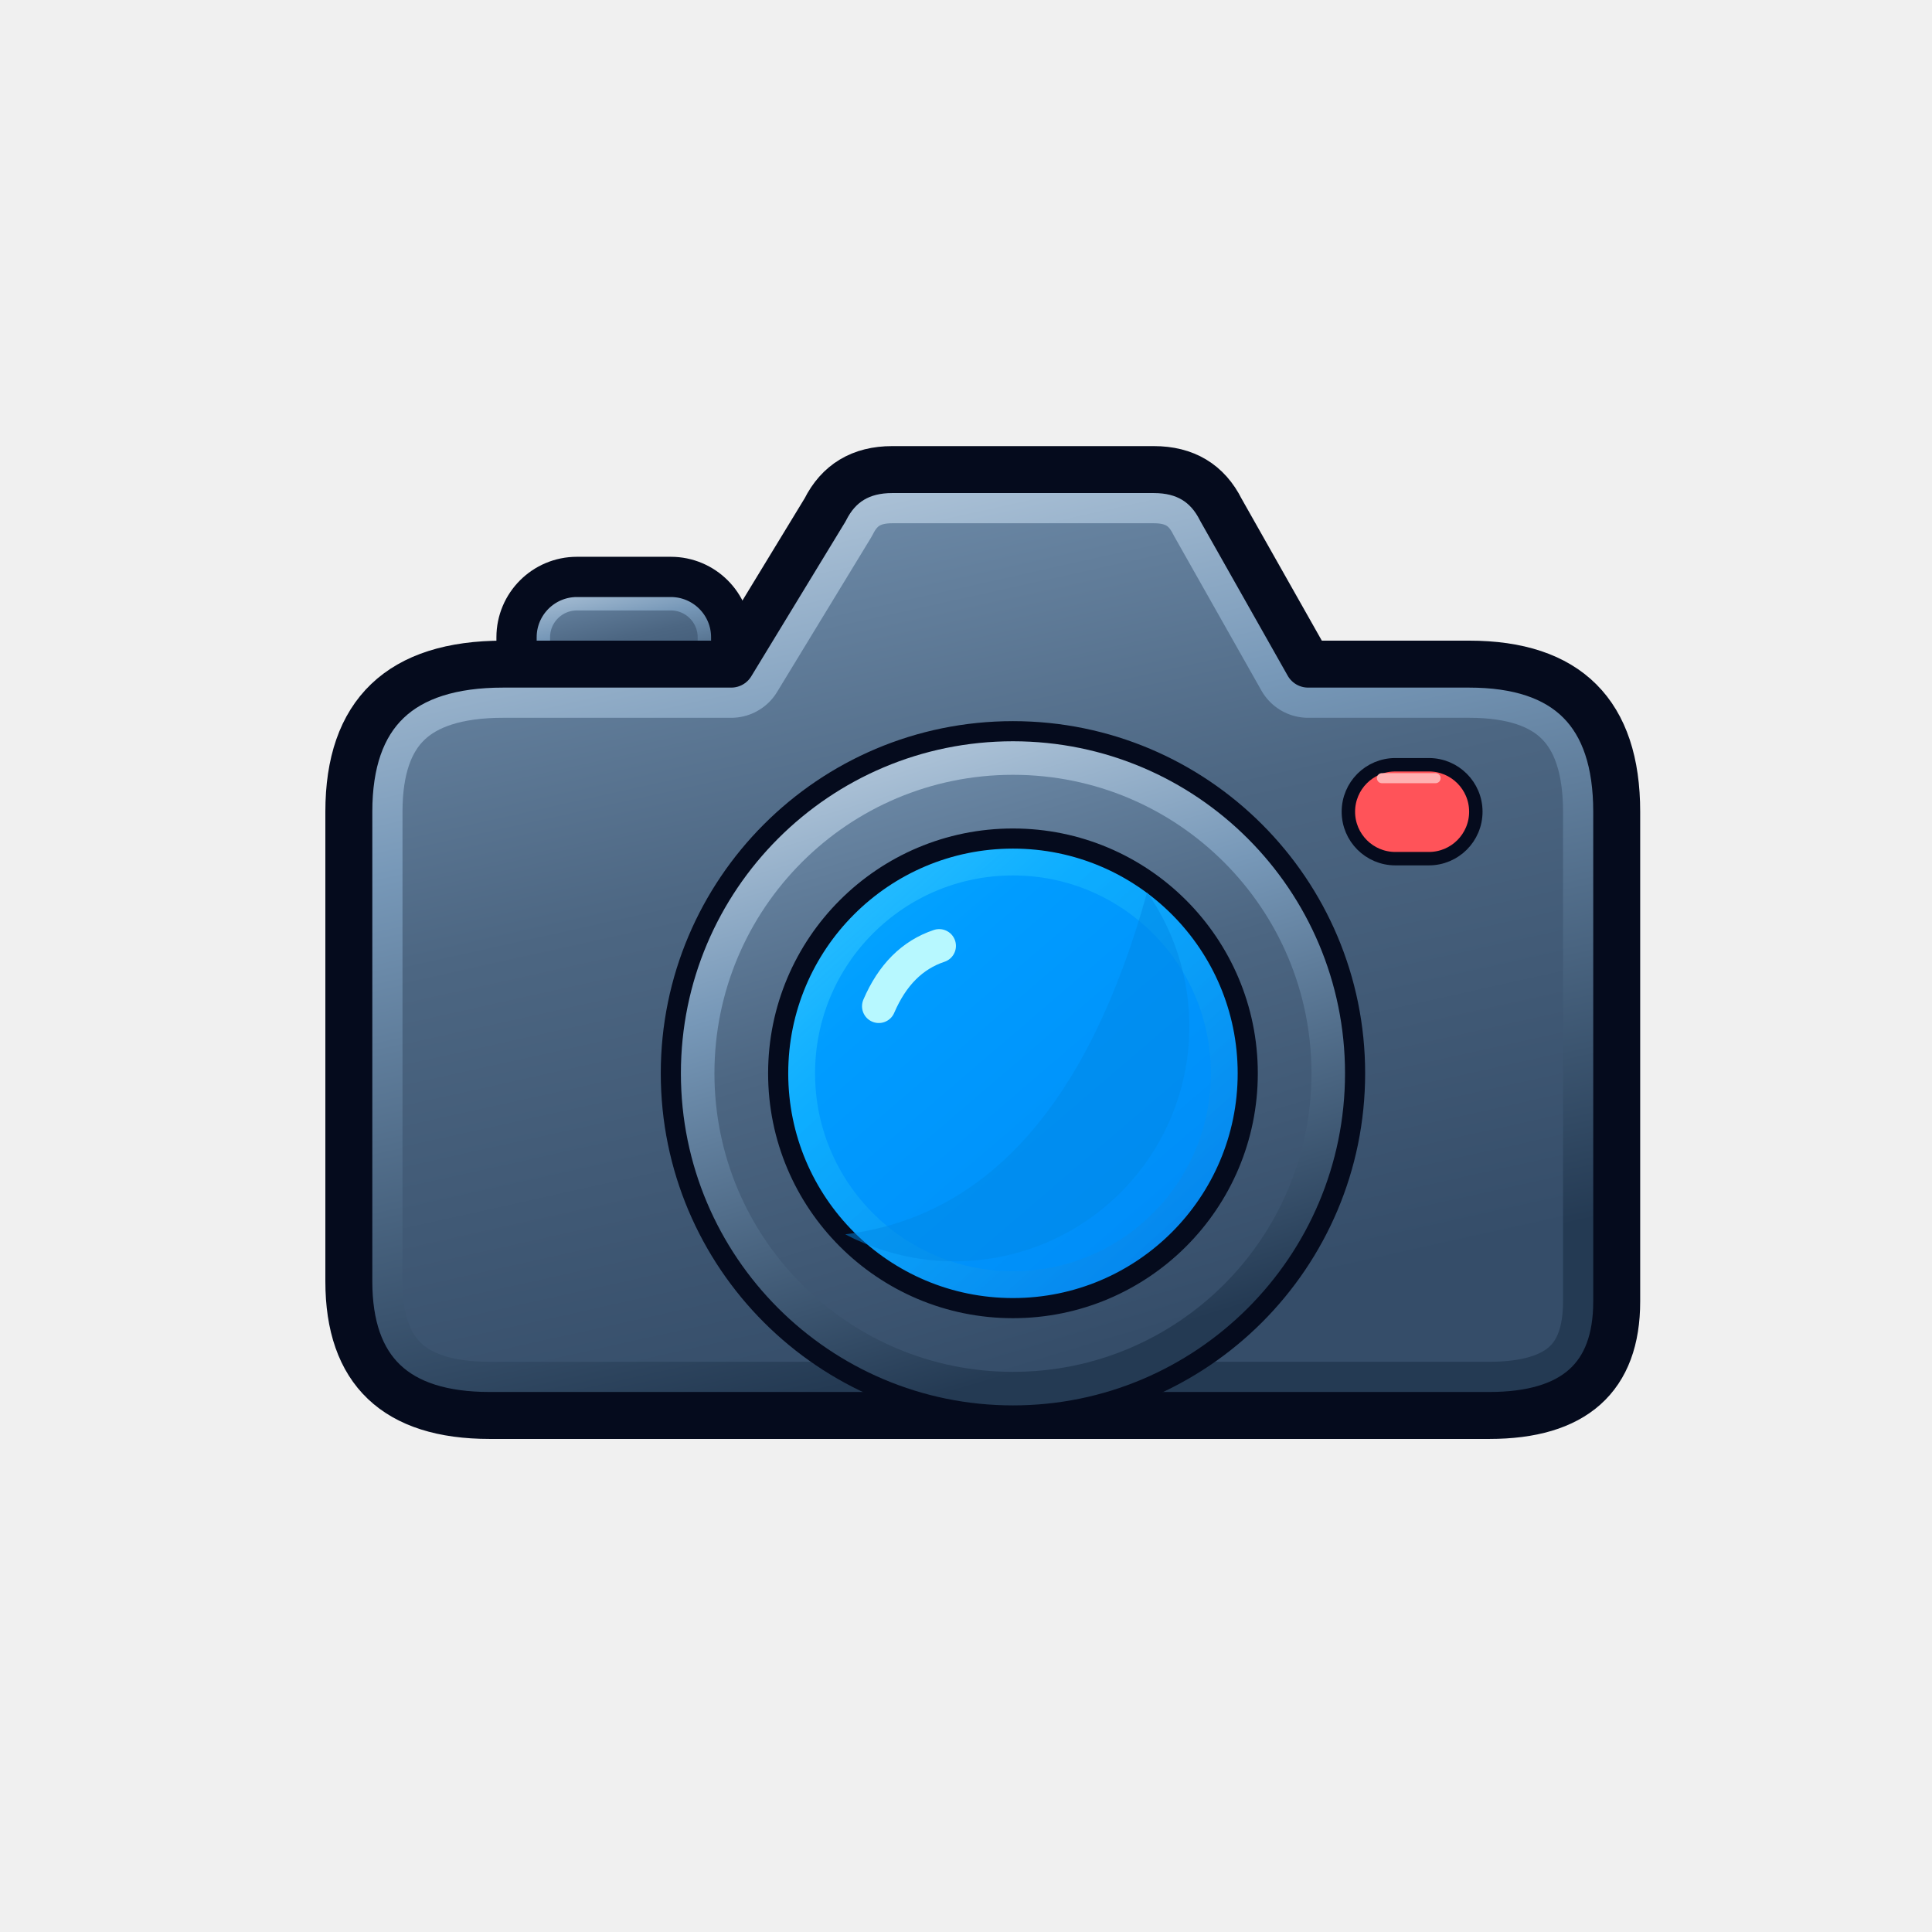
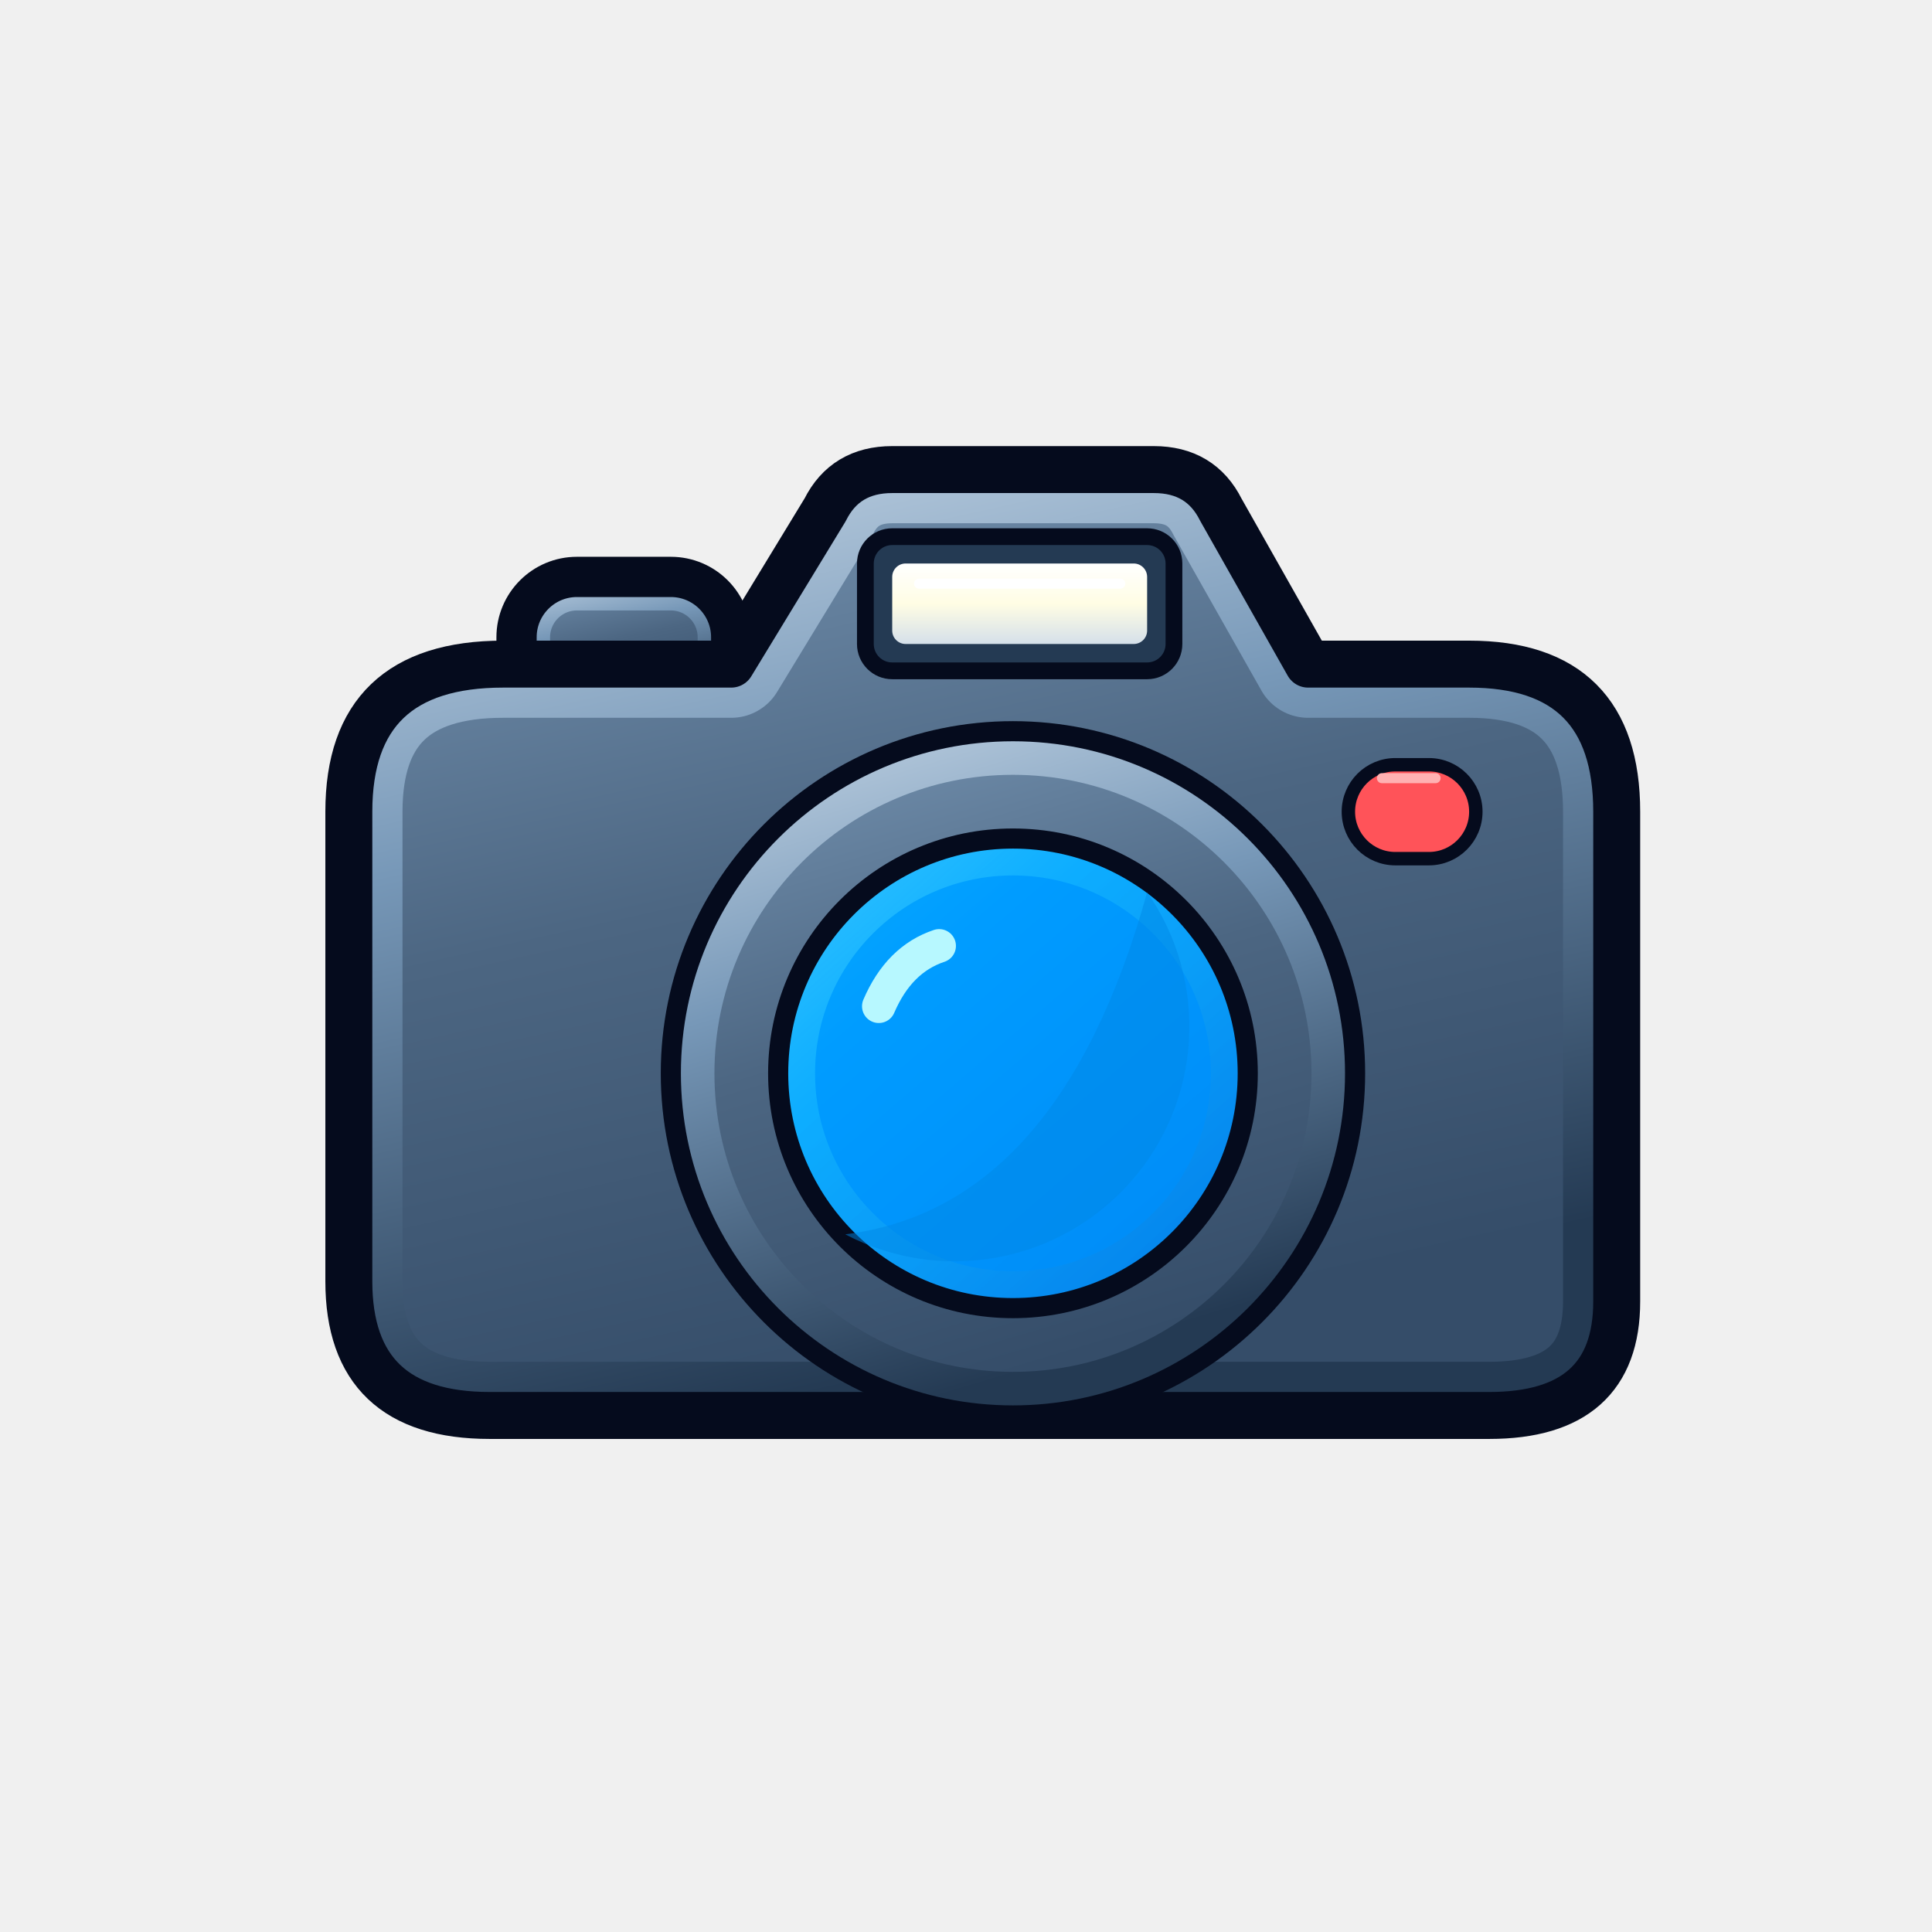
<svg xmlns="http://www.w3.org/2000/svg" width="288" height="288" viewBox="0 0 288 288" role="img" aria-labelledby="photo-camera-title">
  <defs>
    <linearGradient id="photo-camera-steel" gradientUnits="objectBoundingBox" x1="0" y1="0" x2="0.3" y2="1">
      <stop offset="0" stop-color="#7896b4" stop-opacity="1" />
      <stop offset="0.5" stop-color="#4c6682" stop-opacity="1" />
      <stop offset="1" stop-color="#354d69" stop-opacity="1" />
    </linearGradient>
    <linearGradient id="photo-camera-steel-edge" gradientUnits="objectBoundingBox" x1="0" y1="0" x2="0.3" y2="1">
      <stop offset="0" stop-color="#c4d5e5" stop-opacity="1" />
      <stop offset="0.4" stop-color="#7798b8" stop-opacity="1" />
      <stop offset="1" stop-color="#243a53" stop-opacity="1" />
    </linearGradient>
    <linearGradient id="photo-camera-blue" gradientUnits="userSpaceOnUse" x1="96" y1="93" x2="192" y2="205">
      <stop offset="0" stop-color="#10c4fb" stop-opacity="1" />
      <stop offset="0.45" stop-color="#009cff" stop-opacity="1" />
      <stop offset="1" stop-color="#0085f4" stop-opacity="1" />
    </linearGradient>
    <linearGradient id="photo-camera-blue-edge" gradientUnits="userSpaceOnUse" x1="91" y1="92" x2="191" y2="203">
      <stop offset="0" stop-color="#83e7ff" stop-opacity="1" />
      <stop offset="0.5" stop-color="#16b9ff" stop-opacity="0.6" />
      <stop offset="1" stop-color="#006bdd" stop-opacity="0.7" />
    </linearGradient>
    <rect id="photo-camera-shutter" x="77" y="86" width="32" height="23" rx="9" />
    <clipPath id="photo-camera-shutter-clip">
      <use href="#photo-camera-shutter" />
    </clipPath>
    <path id="photo-camera-body" d="M75 99 H109 L123 76 Q126 70 133 70 H172 Q179 70 182 76 L195 99 H219 Q241 99 241 121 V194 Q241 211 222 211 H73 Q52 211 52 191 V121 Q52 99 75 99 Z" />
    <clipPath id="photo-camera-body-clip">
      <use href="#photo-camera-body" />
    </clipPath>
    <circle id="photo-camera-lens-ring" cx="151" cy="160" r="51" />
    <clipPath id="photo-camera-lens-ring-clip">
      <use href="#photo-camera-lens-ring" />
    </clipPath>
    <circle id="photo-camera-lens" cx="151" cy="160" r="35" />
    <clipPath id="photo-camera-lens-clip">
      <use href="#photo-camera-lens" />
    </clipPath>
+     <linearGradient id="photo-camera-flash-paint" x1="0" y1="0" x2="0" y2="1">
+       <stop offset="0" stop-color="#ffffff" />
+       <stop offset=".5" stop-color="#fffde4" />
+       <stop offset="1" stop-color="#d5e0ea" />
+     </linearGradient>
  </defs>
  <g stroke-linecap="round" stroke-linejoin="round">
    <use href="#photo-camera-shutter" fill="url(#photo-camera-steel)" />
    <use href="#photo-camera-shutter" fill="none" stroke="url(#photo-camera-steel-edge)" stroke-width="10" clip-path="url(#photo-camera-shutter-clip)" />
    <use href="#photo-camera-shutter" fill="none" stroke="#050b1d" stroke-width="6" />
    <use href="#photo-camera-body" fill="url(#photo-camera-steel)" />
    <use href="#photo-camera-body" fill="none" stroke="url(#photo-camera-steel-edge)" stroke-width="16" clip-path="url(#photo-camera-body-clip)" />
    <use href="#photo-camera-body" fill="none" stroke="#050b1d" stroke-width="7" />
+     <g id="photo-camera-flash">
+       <rect x="129" y="80" width="46" height="20" rx="4" fill="#243a53" stroke="#050b1d" stroke-width="2.5" />
+       <rect x="133" y="84" width="38" height="12" rx="2" fill="url(#photo-camera-flash-paint)" />
+       <path d="M137 87 H167" fill="none" stroke="#ffffff" stroke-width="1.5" />
+     </g>
    <rect x="201" y="114" width="19" height="14" rx="7" fill="#ff5359" stroke="#050b1d" stroke-width="2" />
    <path d="M206 116 H214" fill="none" stroke="#ffb1b2" stroke-width="1.5" />
    <use href="#photo-camera-lens-ring" fill="url(#photo-camera-steel)" />
    <use href="#photo-camera-lens-ring" fill="none" stroke="url(#photo-camera-steel-edge)" stroke-width="13" clip-path="url(#photo-camera-lens-ring-clip)" />
    <use href="#photo-camera-lens-ring" fill="none" stroke="#050b1d" stroke-width="3" />
    <use href="#photo-camera-lens" fill="url(#photo-camera-blue)" />
    <use href="#photo-camera-lens" fill="none" stroke="url(#photo-camera-blue-edge)" stroke-width="11" clip-path="url(#photo-camera-lens-clip)" />
    <use href="#photo-camera-lens" fill="none" stroke="#050b1d" stroke-width="3" />
    <path d="M171 133 A35 35 0 0 1 126 184 Q158 180 171 133 Z" fill="#0088e7" fill-opacity=".5" clip-path="url(#photo-camera-lens-clip)" />
    <path d="M131 150 Q134 143 140 141" fill="none" stroke="#b7f8ff" stroke-width="5" />
  </g>
</svg>
